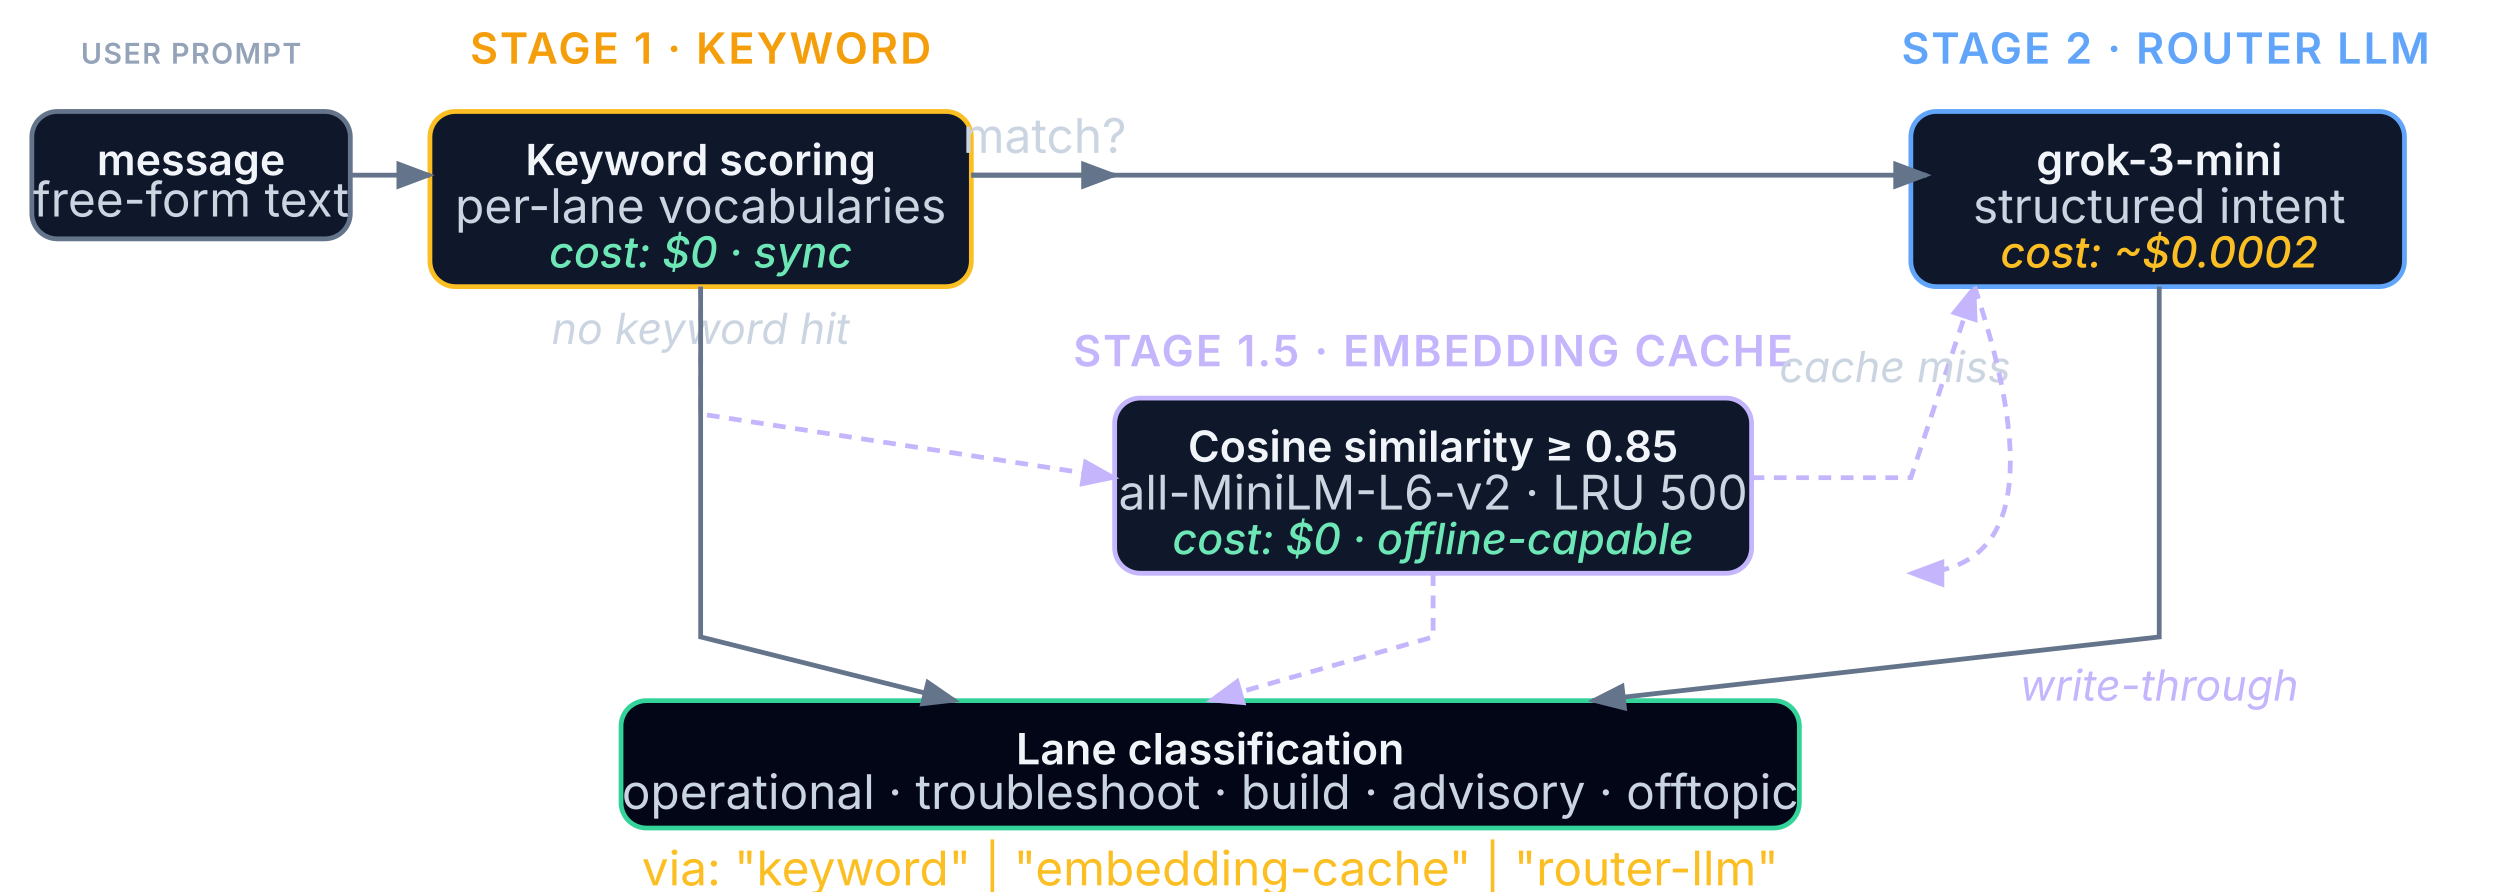
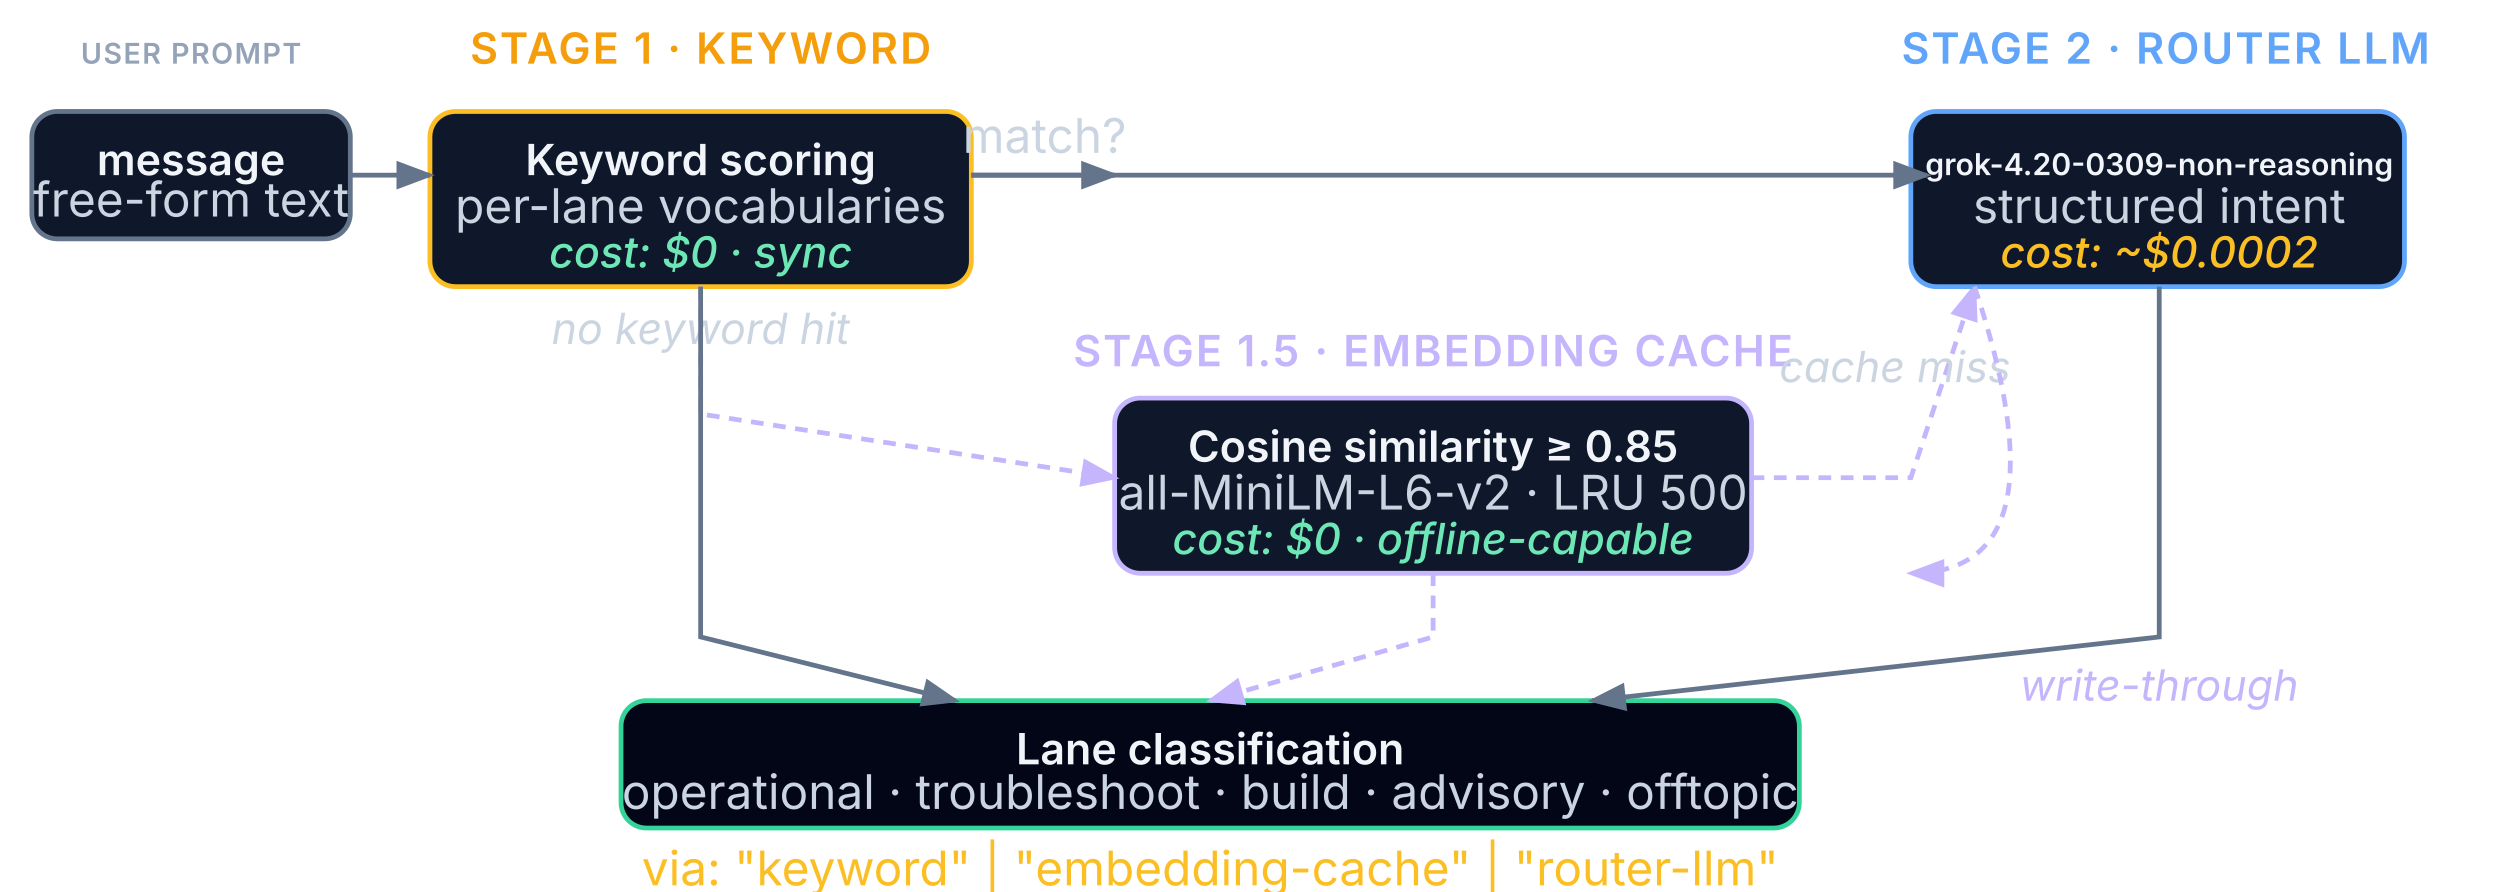
<svg xmlns="http://www.w3.org/2000/svg" viewBox="0 0 785 280" fill="none">
  <style>
    text { font-family: 'Inter', sans-serif; }
    .node { rx: 8; ry: 8; stroke-width: 1.5; }
    .arrow { stroke: #64748b; stroke-width: 1.5; fill: none; marker-end: url(#fmah); }
    .arrow-cache { stroke: #c4b5fd; stroke-width: 1.5; fill: none; stroke-dasharray: 4 3; marker-end: url(#fmcah); }
    .label { font-size: 15px; fill: #cbd5e1; }
    .title { font-size: 13.5px; fill: #f1f5f9; font-weight: 600; }
    .stage { font-size: 13.5px; fill: #f59e0b; font-weight: 600; text-transform: uppercase; letter-spacing: 0.05em; }
    .cost { font-size: 13.5px; fill: #6ee7b7; font-weight: 500; font-style: italic; }
    .miss { font-size: 13.5px; fill: #cbd5e1; font-style: italic; }
  </style>
  <defs>
    <marker id="fmah" markerWidth="8" markerHeight="6" refX="7" refY="3" orient="auto">
      <path d="M0,0 L8,3 L0,6" fill="#64748b" />
    </marker>
    <marker id="fmcah" markerWidth="8" markerHeight="6" refX="7" refY="3" orient="auto">
      <path d="M0,0 L8,3 L0,6" fill="#c4b5fd" />
    </marker>
  </defs>
  <text x="60" y="20" class="phase" style="fill:#94a3b8;text-transform:uppercase;letter-spacing:0.05em;font-size:9px;font-weight:600;" text-anchor="middle">USER PROMPT</text>
  <rect x="10" y="35" width="100" height="40" class="node" fill="#0f172a" stroke="#64748b" />
  <text x="60" y="55" class="title" text-anchor="middle">message</text>
  <text x="60" y="68" class="label" text-anchor="middle">free-form text</text>
  <text x="220" y="20" class="stage" text-anchor="middle">STAGE 1 · KEYWORD</text>
  <rect x="135" y="35" width="170" height="55" class="node" fill="#0f172a" stroke="#fbbf24" />
  <text x="220" y="55" class="title" text-anchor="middle">Keyword scoring</text>
  <text x="220" y="70" class="label" text-anchor="middle">per-lane vocabularies</text>
  <text x="220" y="84" class="cost" text-anchor="middle">cost: $0 · sync</text>
  <path d="M110,55 L135,55" class="arrow" />
  <path d="M305,55 L350,55" class="arrow" />
  <text x="328" y="48" class="label" text-anchor="middle">match?</text>
  <text x="450" y="115" class="stage" style="fill:#c4b5fd;" text-anchor="middle">STAGE 1.5 · EMBEDDING CACHE</text>
  <rect x="350" y="125" width="200" height="55" class="node" fill="#0f172a" stroke="#c4b5fd" />
  <text x="450" y="145" class="title" text-anchor="middle">Cosine similarity ≥ 0.85</text>
  <text x="450" y="160" class="label" text-anchor="middle">all-MiniLM-L6-v2 · LRU 500</text>
  <text x="450" y="174" class="cost" text-anchor="middle">cost: $0 · offline-capable</text>
  <path d="M220,90 L220,130 L350,150" class="arrow-cache" />
  <text x="220" y="108" class="miss" text-anchor="middle">no keyword hit</text>
  <path d="M550,150 L600,150 L620,90" class="arrow-cache" />
  <text x="595" y="120" class="miss" text-anchor="middle">cache miss</text>
  <text x="680" y="20" class="stage" style="fill:#60a5fa;" text-anchor="middle">STAGE 2 · ROUTER LLM</text>
  <rect x="600" y="35" width="155" height="55" class="node" fill="#0f172a" stroke="#60a5fa" />
-   <text x="678" y="55" class="title" text-anchor="middle">grok-3-mini</text>
+   <text x="678" y="55" class="title" style="font-size:9.5px;" text-anchor="middle">grok-4.20-0309-non-reasoning</text>
  <text x="678" y="70" class="label" text-anchor="middle">structured intent</text>
  <text x="678" y="84" class="cost" style="fill:#fbbf24;" text-anchor="middle">cost: ~$0.0002</text>
  <path d="M305,55 L605,55" class="arrow" />
  <rect x="195" y="220" width="370" height="40" class="node" fill="#020617" stroke="#34d399" />
  <text x="380" y="240" class="title" text-anchor="middle">Lane classification</text>
  <text x="380" y="254" class="label" text-anchor="middle">operational · troubleshoot · build · advisory · offtopic</text>
  <path d="M220,90 L220,200 L300,220" class="arrow" />
  <path d="M450,180 L450,200 L380,220" class="arrow-cache" />
  <path d="M678,90 L678,200 L500,220" class="arrow" />
  <text x="678" y="220" class="miss" style="fill:#c4b5fd;" text-anchor="middle">write-through</text>
  <path d="M620,90 Q650,180 600,180" class="arrow-cache" />
  <text x="380" y="278" class="label" style="fill:#fbbf24;" text-anchor="middle">via: "keyword" | "embedding-cache" | "router-llm"</text>
</svg>
